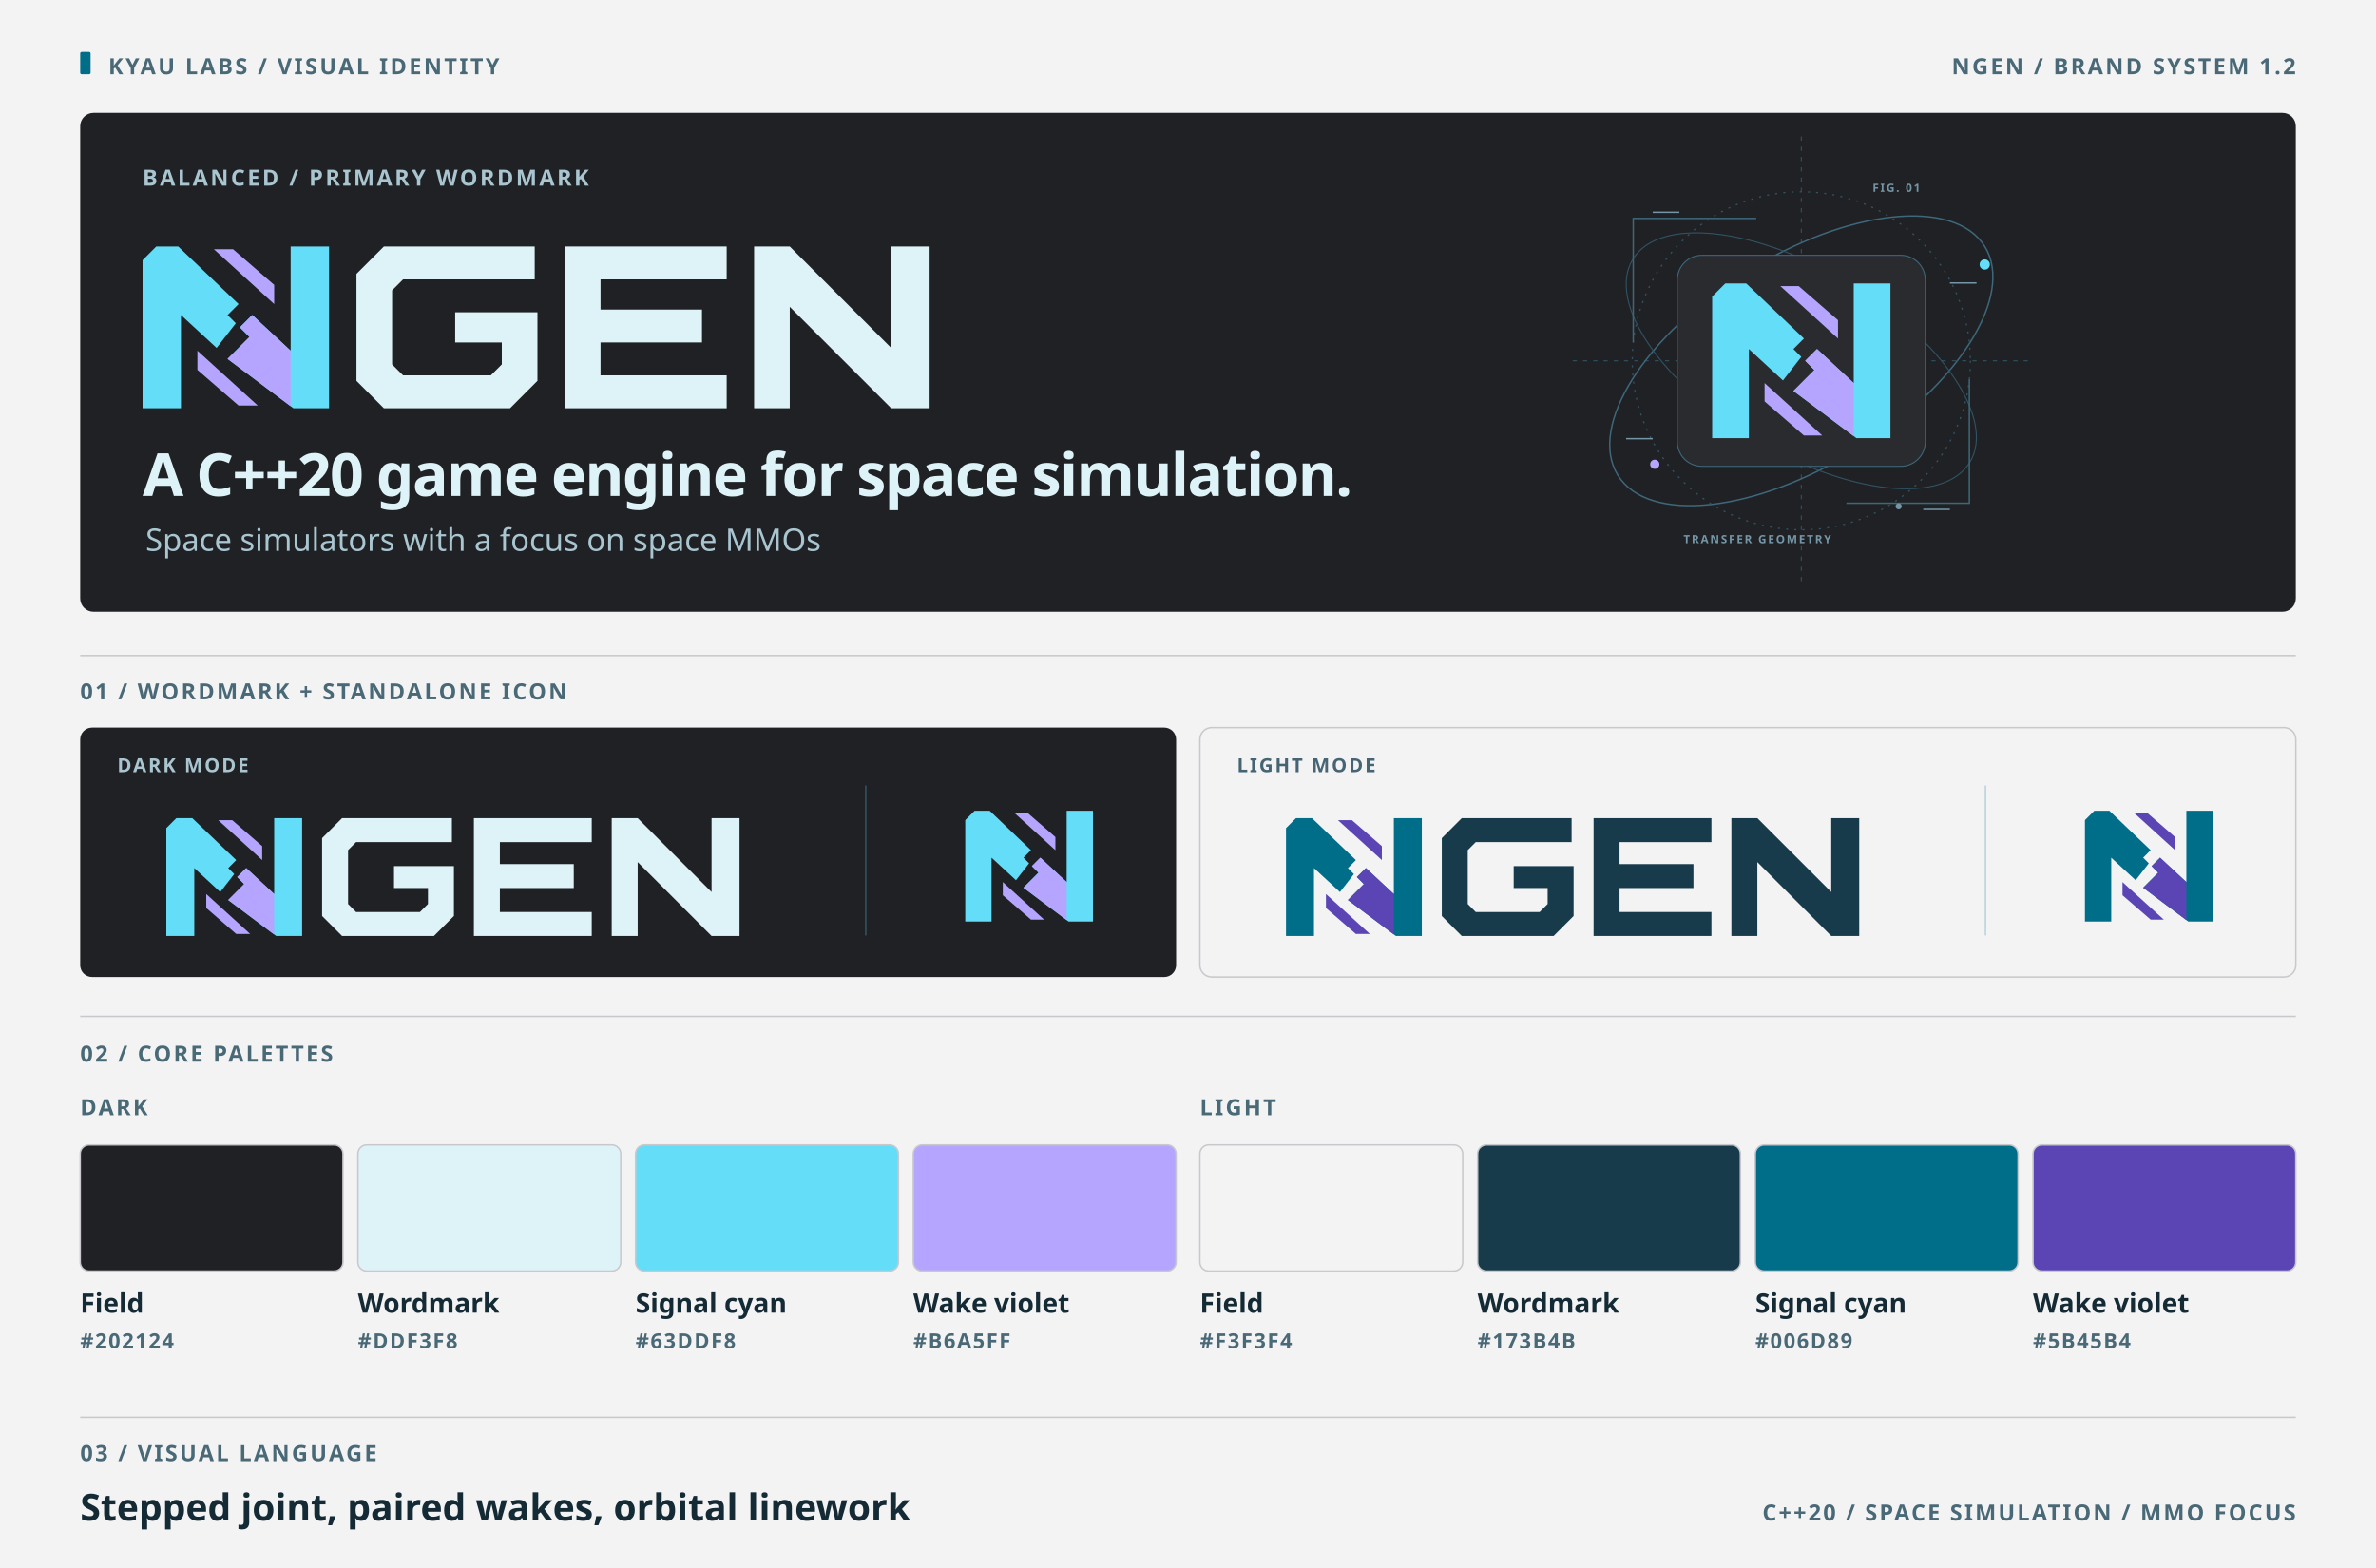
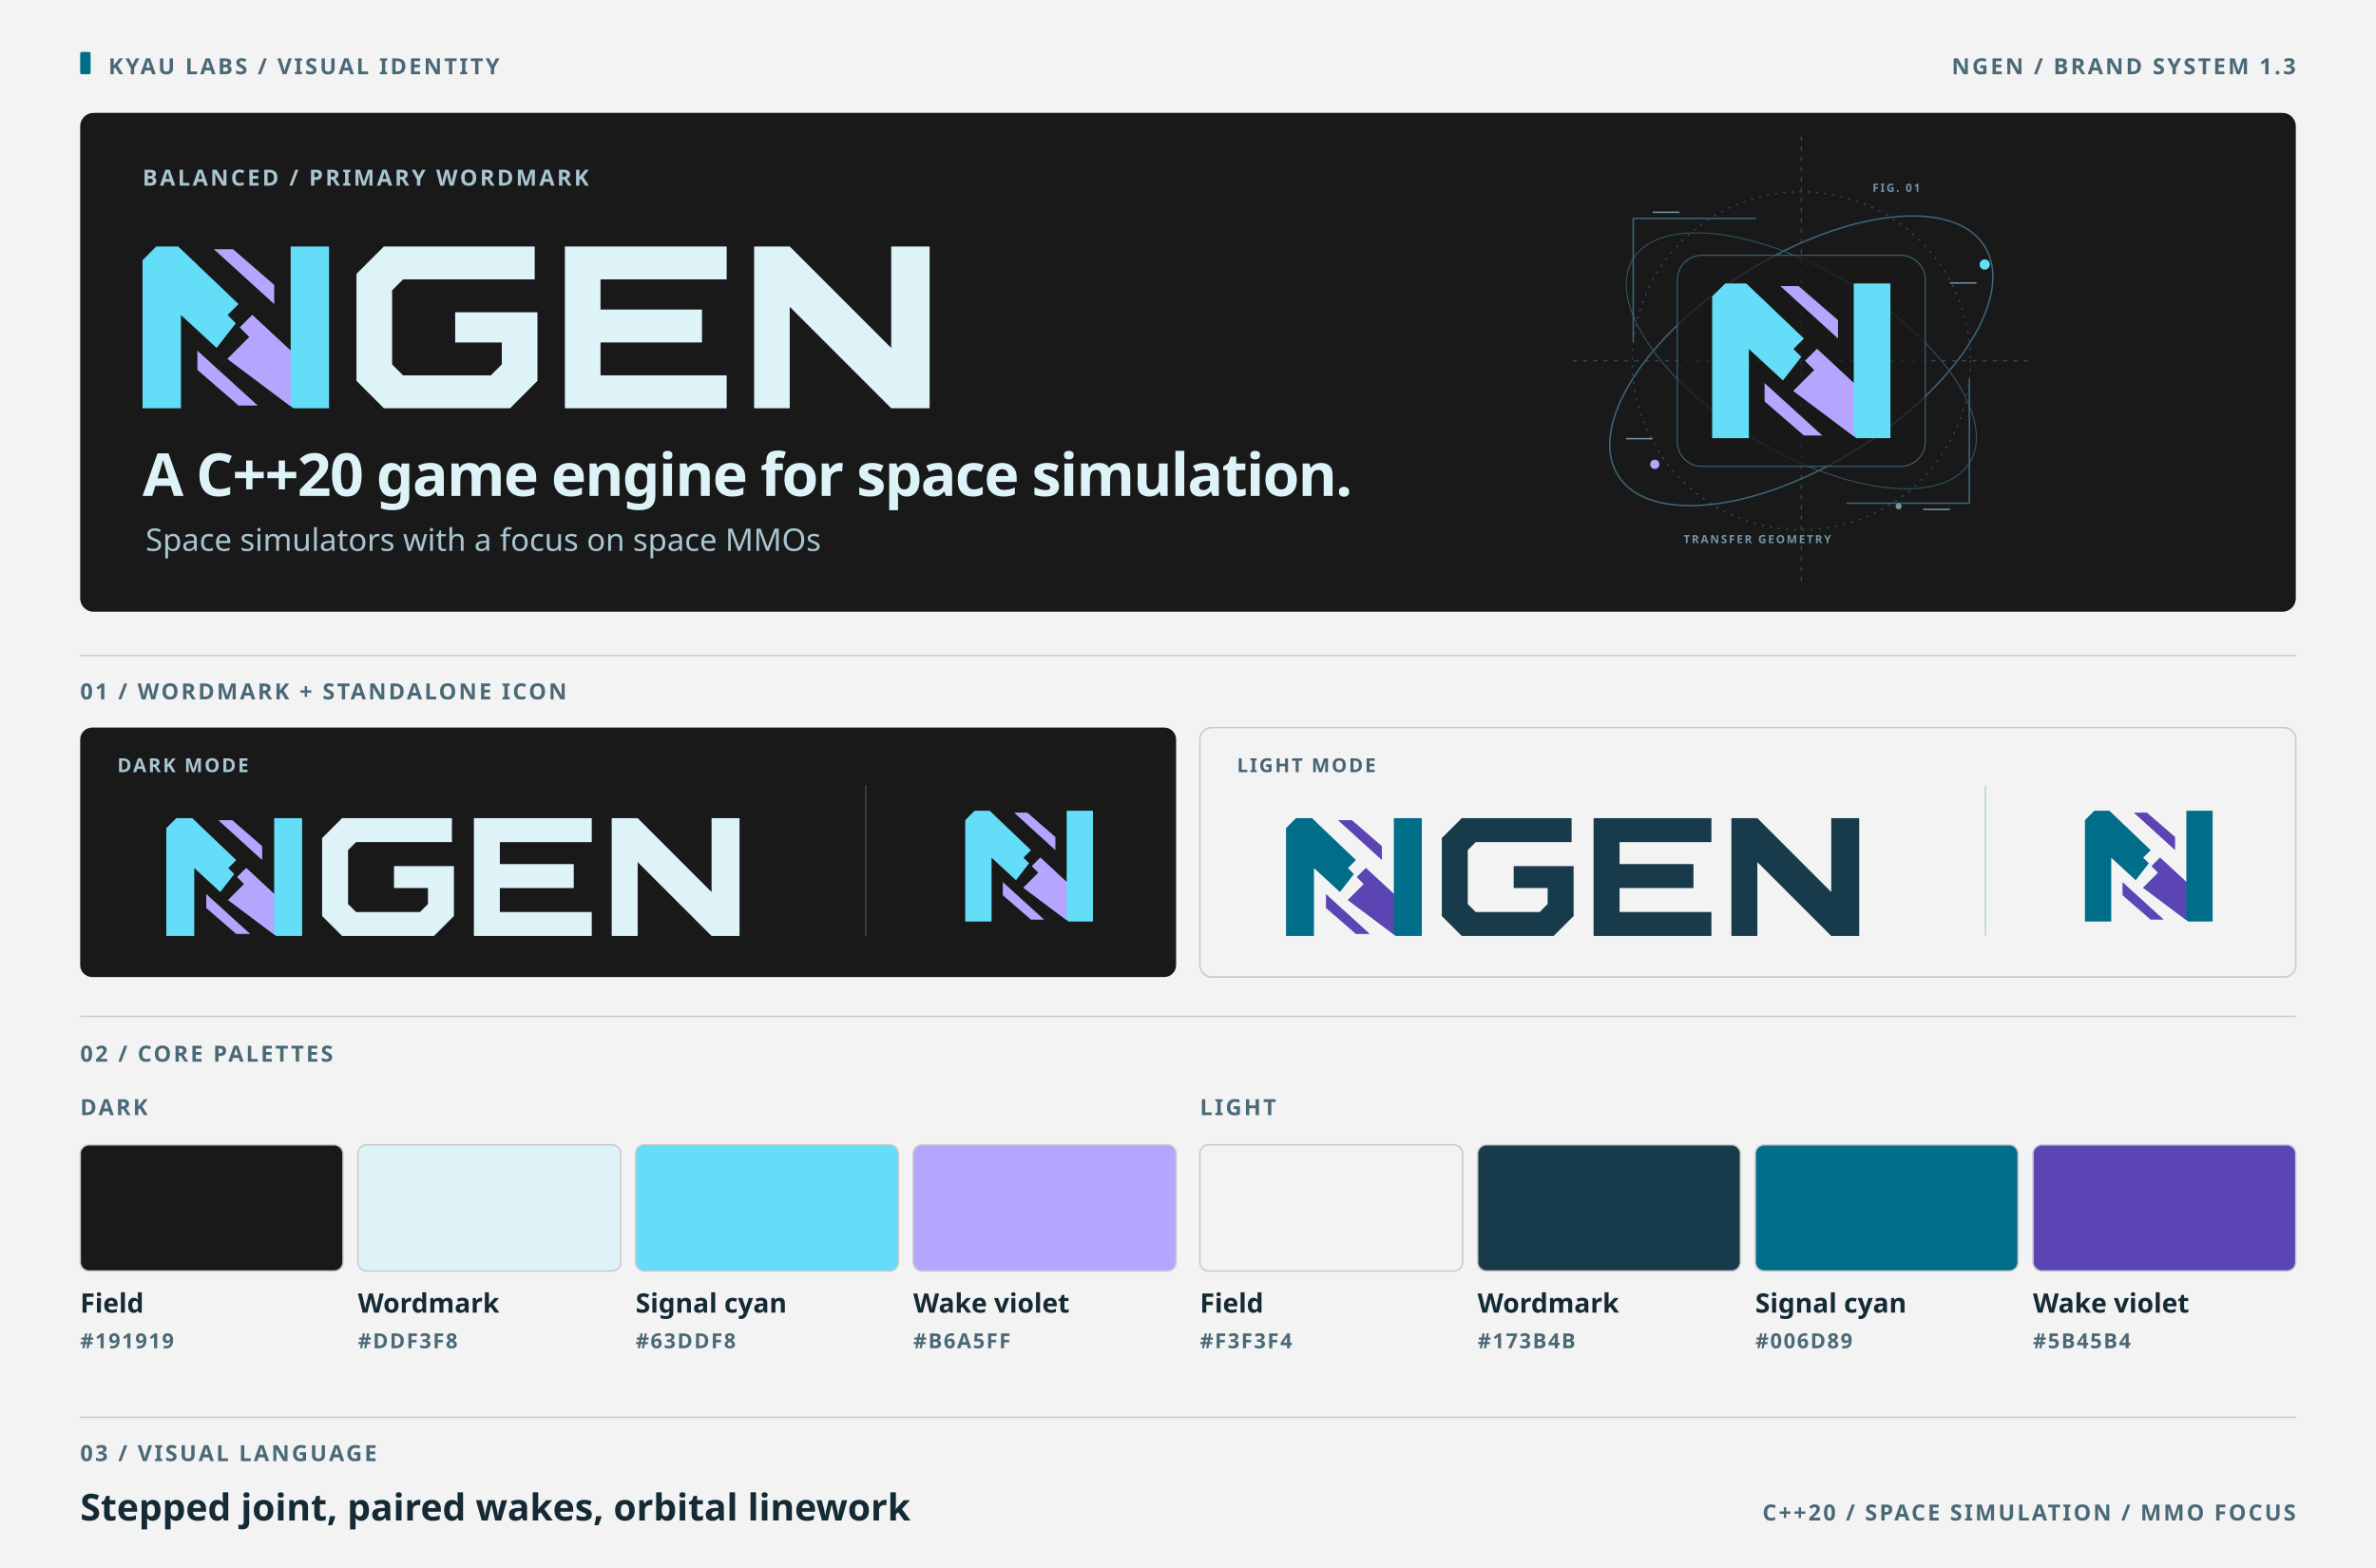
<svg xmlns="http://www.w3.org/2000/svg" viewBox="0 0 1600 1056" width="1600" height="1056" role="img" aria-labelledby="title">
  <rect x="0" y="0" width="1600" height="1056" rx="0" fill="#F3F3F4" stroke="none" />
  <rect x="54" y="35" width="7" height="15" rx="1" fill="#006D89" stroke="none" />
  <text x="73" y="50" fill="#4A6977" font-family="Adwaita Mono, sans-serif" font-size="15" font-weight="600" letter-spacing="1.55" text-anchor="start">KYAU LABS  /  VISUAL IDENTITY</text>
-   <text x="1546" y="50" fill="#4A6977" font-family="Adwaita Mono, sans-serif" font-size="15" font-weight="600" letter-spacing="1.55" text-anchor="end">NGEN  /  BRAND SYSTEM 1.2</text>
-   <rect x="54" y="76" width="1492" height="336" rx="9" fill="#202124" stroke="none" />
+   <text x="1546" y="50" fill="#4A6977" font-family="Adwaita Mono, sans-serif" font-size="15" font-weight="600" letter-spacing="1.55" text-anchor="end">NGEN  /  BRAND SYSTEM 1.3</text>
+   <rect x="54" y="76" width="1492" height="336" rx="9" fill="#191919" stroke="none" />
  <text x="96" y="125" fill="#A9C5D0" font-family="Adwaita Mono, sans-serif" font-size="15" font-weight="600" letter-spacing="1.6" text-anchor="start">BALANCED  /  PRIMARY WORDMARK</text>
  <g transform="translate(96 166) scale(1.84669)">
    <g transform="translate(0 -23.5)">
      <g transform="translate(0 23.5)">
        <path d="M0 59V5L5 0H13L35 21L31 25L34 28L27 37L14 25V59ZM40 25L54 38V0H68V59H55L31 41L39 33L35.5 29.5Z" fill="#63DDF8" />
        <path d="M40 25L54 38V58.25L31 41L39 33L35.5 29.5ZM20 38L42 58H35L20 45Z" fill="#B6A5FF" />
        <g transform="rotate(180 34 29.5)">
          <path d="M20 38L42 58H35L20 45Z" fill="#B6A5FF" />
        </g>
        <g transform="translate(78 0)">
          <path d="M10 0H65V12H17L13 16V43L17 47H49L53 43V35H36V24H66V49L56 59H10L0 49V10Z" fill="#DDF3F8" />
        </g>
        <g transform="translate(154 0)">
          <path d="M0 0H59V12H13V23H50V35H13V47H59V59H0Z" fill="#DDF3F8" />
        </g>
        <g transform="translate(223 0)">
          <path d="M0 0H13L50 37V0H64V59H50L13 22V59H0Z" fill="#DDF3F8" />
        </g>
      </g>
    </g>
  </g>
  <text x="96" y="334" fill="#DDF3F8" font-family="Adwaita Sans, sans-serif" font-size="40" font-weight="700" letter-spacing="-1" text-anchor="start">A C++20 game engine for space simulation.</text>
  <text x="98" y="371" fill="#A9C5D0" font-family="Adwaita Sans, sans-serif" font-size="21" font-weight="400" letter-spacing="0" text-anchor="start">Space simulators with a focus on space MMOs</text>
  <g transform="translate(1213 243) scale(0.69)">
    <path d="M-223 0H223M0-219V219" fill="none" stroke="#305466" stroke-width="1" stroke-dasharray="4 6" />
    <ellipse cx="0" cy="0" rx="211" ry="102" fill="none" stroke="#3D687B" stroke-width="1.4" transform="rotate(-32)" />
    <ellipse cx="0" cy="0" rx="192" ry="89" fill="none" stroke="#305466" stroke-width="1" transform="rotate(31)" />
    <circle cx="0" cy="0" r="165" fill="none" stroke="#305466" stroke-width="1.2" stroke-dasharray="2 6" />
    <path d="M-164-18V-139H-44M164 18V139H44" fill="none" stroke="#3D687B" stroke-width="1.4" />
    <path d="M-145-145H-119M145 145H119M-171 76H-145M145-76H171" fill="none" stroke="#7496A7" stroke-width="1.4" />
    <circle cx="179" cy="-94" r="5" fill="#63DDF8" />
    <circle cx="-143" cy="101" r="4.5" fill="#B6A5FF" />
    <circle cx="95" cy="142" r="3" fill="#7496A7" />
-     <rect x="-121" y="-103" width="242" height="206" rx="24" fill="#2A2B2F" stroke="#3D687B" />
+     <rect x="-121" y="-103" width="242" height="206" rx="24" fill="#191919" fill-opacity="0.7" stroke="#3D687B" />
    <g transform="translate(-87 -75.5) scale(2.55882)">
      <path d="M0 59V5L5 0H13L35 21L31 25L34 28L27 37L14 25V59ZM40 25L54 38V0H68V59H55L31 41L39 33L35.5 29.5Z" fill="#63DDF8" />
      <path d="M40 25L54 38V58.25L31 41L39 33L35.5 29.5ZM20 38L42 58H35L20 45Z" fill="#B6A5FF" />
      <g transform="rotate(180 34 29.5)">
        <path d="M20 38L42 58H35L20 45Z" fill="#B6A5FF" />
      </g>
    </g>
    <text x="-115" y="178" fill="#7496A7" font-family="Adwaita Mono, sans-serif" font-size="11" font-weight="600" letter-spacing="1.6" text-anchor="start">TRANSFER GEOMETRY</text>
    <text x="116" y="-165" fill="#7496A7" font-family="Adwaita Mono, sans-serif" font-size="11" font-weight="600" letter-spacing="1.6" text-anchor="end">FIG. 01</text>
  </g>
  <path d="M54 441.5H1546" stroke="#C9C9CD" />
  <text x="54" y="471" fill="#4A6977" font-family="Adwaita Mono, sans-serif" font-size="15" font-weight="600" letter-spacing="1.5" text-anchor="start">01  /  WORDMARK + STANDALONE ICON</text>
-   <rect x="54" y="490" width="738" height="168" rx="8" fill="#202124" stroke="none" />
+   <rect x="54" y="490" width="738" height="168" rx="8" fill="#191919" stroke="none" />
  <text x="79" y="520" fill="#A9C5D0" font-family="Adwaita Mono, sans-serif" font-size="13" font-weight="600" letter-spacing="1.25" text-anchor="start">DARK MODE</text>
  <g transform="translate(112 551) scale(1.34495)">
    <g transform="translate(0 -23.5)">
      <g transform="translate(0 23.5)">
        <path d="M0 59V5L5 0H13L35 21L31 25L34 28L27 37L14 25V59ZM40 25L54 38V0H68V59H55L31 41L39 33L35.5 29.5Z" fill="#63DDF8" />
        <path d="M40 25L54 38V58.25L31 41L39 33L35.5 29.5ZM20 38L42 58H35L20 45Z" fill="#B6A5FF" />
        <g transform="rotate(180 34 29.5)">
          <path d="M20 38L42 58H35L20 45Z" fill="#B6A5FF" />
        </g>
        <g transform="translate(78 0)">
          <path d="M10 0H65V12H17L13 16V43L17 47H49L53 43V35H36V24H66V49L56 59H10L0 49V10Z" fill="#DDF3F8" />
        </g>
        <g transform="translate(154 0)">
          <path d="M0 0H59V12H13V23H50V35H13V47H59V59H0Z" fill="#DDF3F8" />
        </g>
        <g transform="translate(223 0)">
          <path d="M0 0H13L50 37V0H64V59H50L13 22V59H0Z" fill="#DDF3F8" />
        </g>
      </g>
    </g>
  </g>
-   <path d="M583 529V630" fill="none" stroke="#315362" />
+   <path d="M583 529V630" fill="none" stroke="#7899A6" stroke-opacity="0.35" />
  <g transform="translate(650 546) scale(1.26471)">
    <path d="M0 59V5L5 0H13L35 21L31 25L34 28L27 37L14 25V59ZM40 25L54 38V0H68V59H55L31 41L39 33L35.5 29.5Z" fill="#63DDF8" />
    <path d="M40 25L54 38V58.25L31 41L39 33L35.5 29.5ZM20 38L42 58H35L20 45Z" fill="#B6A5FF" />
    <g transform="rotate(180 34 29.5)">
      <path d="M20 38L42 58H35L20 45Z" fill="#B6A5FF" />
    </g>
  </g>
  <rect x="808" y="490" width="738" height="168" rx="8" fill="#F3F3F4" stroke="#C9C9CD" />
  <text x="833" y="520" fill="#466473" font-family="Adwaita Mono, sans-serif" font-size="13" font-weight="600" letter-spacing="1.25" text-anchor="start">LIGHT MODE</text>
  <g transform="translate(866 551) scale(1.34495)">
    <g transform="translate(0 -23.5)">
      <g transform="translate(0 23.5)">
        <path d="M0 59V5L5 0H13L35 21L31 25L34 28L27 37L14 25V59ZM40 25L54 38V0H68V59H55L31 41L39 33L35.5 29.5Z" fill="#006D89" />
        <path d="M40 25L54 38V58.25L31 41L39 33L35.5 29.5ZM20 38L42 58H35L20 45Z" fill="#5B45B4" />
        <g transform="rotate(180 34 29.5)">
          <path d="M20 38L42 58H35L20 45Z" fill="#5B45B4" />
        </g>
        <g transform="translate(78 0)">
          <path d="M10 0H65V12H17L13 16V43L17 47H49L53 43V35H36V24H66V49L56 59H10L0 49V10Z" fill="#173B4B" />
        </g>
        <g transform="translate(154 0)">
          <path d="M0 0H59V12H13V23H50V35H13V47H59V59H0Z" fill="#173B4B" />
        </g>
        <g transform="translate(223 0)">
          <path d="M0 0H13L50 37V0H64V59H50L13 22V59H0Z" fill="#173B4B" />
        </g>
      </g>
    </g>
  </g>
  <path d="M1337 529V630" fill="none" stroke="#B8D2DC" />
  <g transform="translate(1404 546) scale(1.26471)">
    <path d="M0 59V5L5 0H13L35 21L31 25L34 28L27 37L14 25V59ZM40 25L54 38V0H68V59H55L31 41L39 33L35.5 29.5Z" fill="#006D89" />
    <path d="M40 25L54 38V58.25L31 41L39 33L35.5 29.5ZM20 38L42 58H35L20 45Z" fill="#5B45B4" />
    <g transform="rotate(180 34 29.5)">
      <path d="M20 38L42 58H35L20 45Z" fill="#5B45B4" />
    </g>
  </g>
  <path d="M54 684.5H1546" stroke="#C9C9CD" />
  <text x="54" y="715" fill="#4A6977" font-family="Adwaita Mono, sans-serif" font-size="15" font-weight="600" letter-spacing="1.5" text-anchor="start">02  /  CORE PALETTES</text>
  <text x="54" y="751" fill="#4A6977" font-family="Adwaita Mono, sans-serif" font-size="15" font-weight="600" letter-spacing="1.5" text-anchor="start">DARK</text>
-   <rect x="54" y="771" width="177" height="85" rx="6" fill="#202124" stroke="#C9C9CD" />
+   <rect x="54" y="771" width="177" height="85" rx="6" fill="#191919" stroke="#C9C9CD" />
  <text x="54" y="884" fill="#142A35" font-family="Adwaita Sans, sans-serif" font-size="18" font-weight="700" letter-spacing="0" text-anchor="start">Field</text>
-   <text x="54" y="908" fill="#4A6977" font-family="Adwaita Mono, sans-serif" font-size="14" font-weight="600" letter-spacing="1" text-anchor="start">#202124</text>
+   <text x="54" y="908" fill="#4A6977" font-family="Adwaita Mono, sans-serif" font-size="14" font-weight="600" letter-spacing="1" text-anchor="start">#191919</text>
  <rect x="241" y="771" width="177" height="85" rx="6" fill="#DDF3F8" stroke="#C9C9CD" />
  <text x="241" y="884" fill="#142A35" font-family="Adwaita Sans, sans-serif" font-size="18" font-weight="700" letter-spacing="0" text-anchor="start">Wordmark</text>
  <text x="241" y="908" fill="#4A6977" font-family="Adwaita Mono, sans-serif" font-size="14" font-weight="600" letter-spacing="1" text-anchor="start">#DDF3F8</text>
  <rect x="428" y="771" width="177" height="85" rx="6" fill="#63DDF8" stroke="#C9C9CD" />
  <text x="428" y="884" fill="#142A35" font-family="Adwaita Sans, sans-serif" font-size="18" font-weight="700" letter-spacing="0" text-anchor="start">Signal cyan</text>
  <text x="428" y="908" fill="#4A6977" font-family="Adwaita Mono, sans-serif" font-size="14" font-weight="600" letter-spacing="1" text-anchor="start">#63DDF8</text>
  <rect x="615" y="771" width="177" height="85" rx="6" fill="#B6A5FF" stroke="#C9C9CD" />
  <text x="615" y="884" fill="#142A35" font-family="Adwaita Sans, sans-serif" font-size="18" font-weight="700" letter-spacing="0" text-anchor="start">Wake violet</text>
  <text x="615" y="908" fill="#4A6977" font-family="Adwaita Mono, sans-serif" font-size="14" font-weight="600" letter-spacing="1" text-anchor="start">#B6A5FF</text>
  <text x="808" y="751" fill="#4A6977" font-family="Adwaita Mono, sans-serif" font-size="15" font-weight="600" letter-spacing="1.5" text-anchor="start">LIGHT</text>
  <rect x="808" y="771" width="177" height="85" rx="6" fill="#F3F3F4" stroke="#C9C9CD" />
  <text x="808" y="884" fill="#142A35" font-family="Adwaita Sans, sans-serif" font-size="18" font-weight="700" letter-spacing="0" text-anchor="start">Field</text>
  <text x="808" y="908" fill="#4A6977" font-family="Adwaita Mono, sans-serif" font-size="14" font-weight="600" letter-spacing="1" text-anchor="start">#F3F3F4</text>
  <rect x="995" y="771" width="177" height="85" rx="6" fill="#173B4B" stroke="#C9C9CD" />
  <text x="995" y="884" fill="#142A35" font-family="Adwaita Sans, sans-serif" font-size="18" font-weight="700" letter-spacing="0" text-anchor="start">Wordmark</text>
  <text x="995" y="908" fill="#4A6977" font-family="Adwaita Mono, sans-serif" font-size="14" font-weight="600" letter-spacing="1" text-anchor="start">#173B4B</text>
  <rect x="1182" y="771" width="177" height="85" rx="6" fill="#006D89" stroke="#C9C9CD" />
  <text x="1182" y="884" fill="#142A35" font-family="Adwaita Sans, sans-serif" font-size="18" font-weight="700" letter-spacing="0" text-anchor="start">Signal cyan</text>
  <text x="1182" y="908" fill="#4A6977" font-family="Adwaita Mono, sans-serif" font-size="14" font-weight="600" letter-spacing="1" text-anchor="start">#006D89</text>
  <rect x="1369" y="771" width="177" height="85" rx="6" fill="#5B45B4" stroke="#C9C9CD" />
  <text x="1369" y="884" fill="#142A35" font-family="Adwaita Sans, sans-serif" font-size="18" font-weight="700" letter-spacing="0" text-anchor="start">Wake violet</text>
  <text x="1369" y="908" fill="#4A6977" font-family="Adwaita Mono, sans-serif" font-size="14" font-weight="600" letter-spacing="1" text-anchor="start">#5B45B4</text>
  <path d="M54 954.5H1546" stroke="#C9C9CD" />
  <text x="54" y="984" fill="#4A6977" font-family="Adwaita Mono, sans-serif" font-size="15" font-weight="600" letter-spacing="1.5" text-anchor="start">03  /  VISUAL LANGUAGE</text>
  <text x="54" y="1024" fill="#142A35" font-family="Adwaita Sans, sans-serif" font-size="25" font-weight="600" letter-spacing="0" text-anchor="start">Stepped joint, paired wakes, orbital linework</text>
  <text x="1546" y="1024" fill="#4A6977" font-family="Adwaita Mono, sans-serif" font-size="15" font-weight="600" letter-spacing="1.4" text-anchor="end">C++20  /  SPACE SIMULATION  /  MMO FOCUS</text>
</svg>
